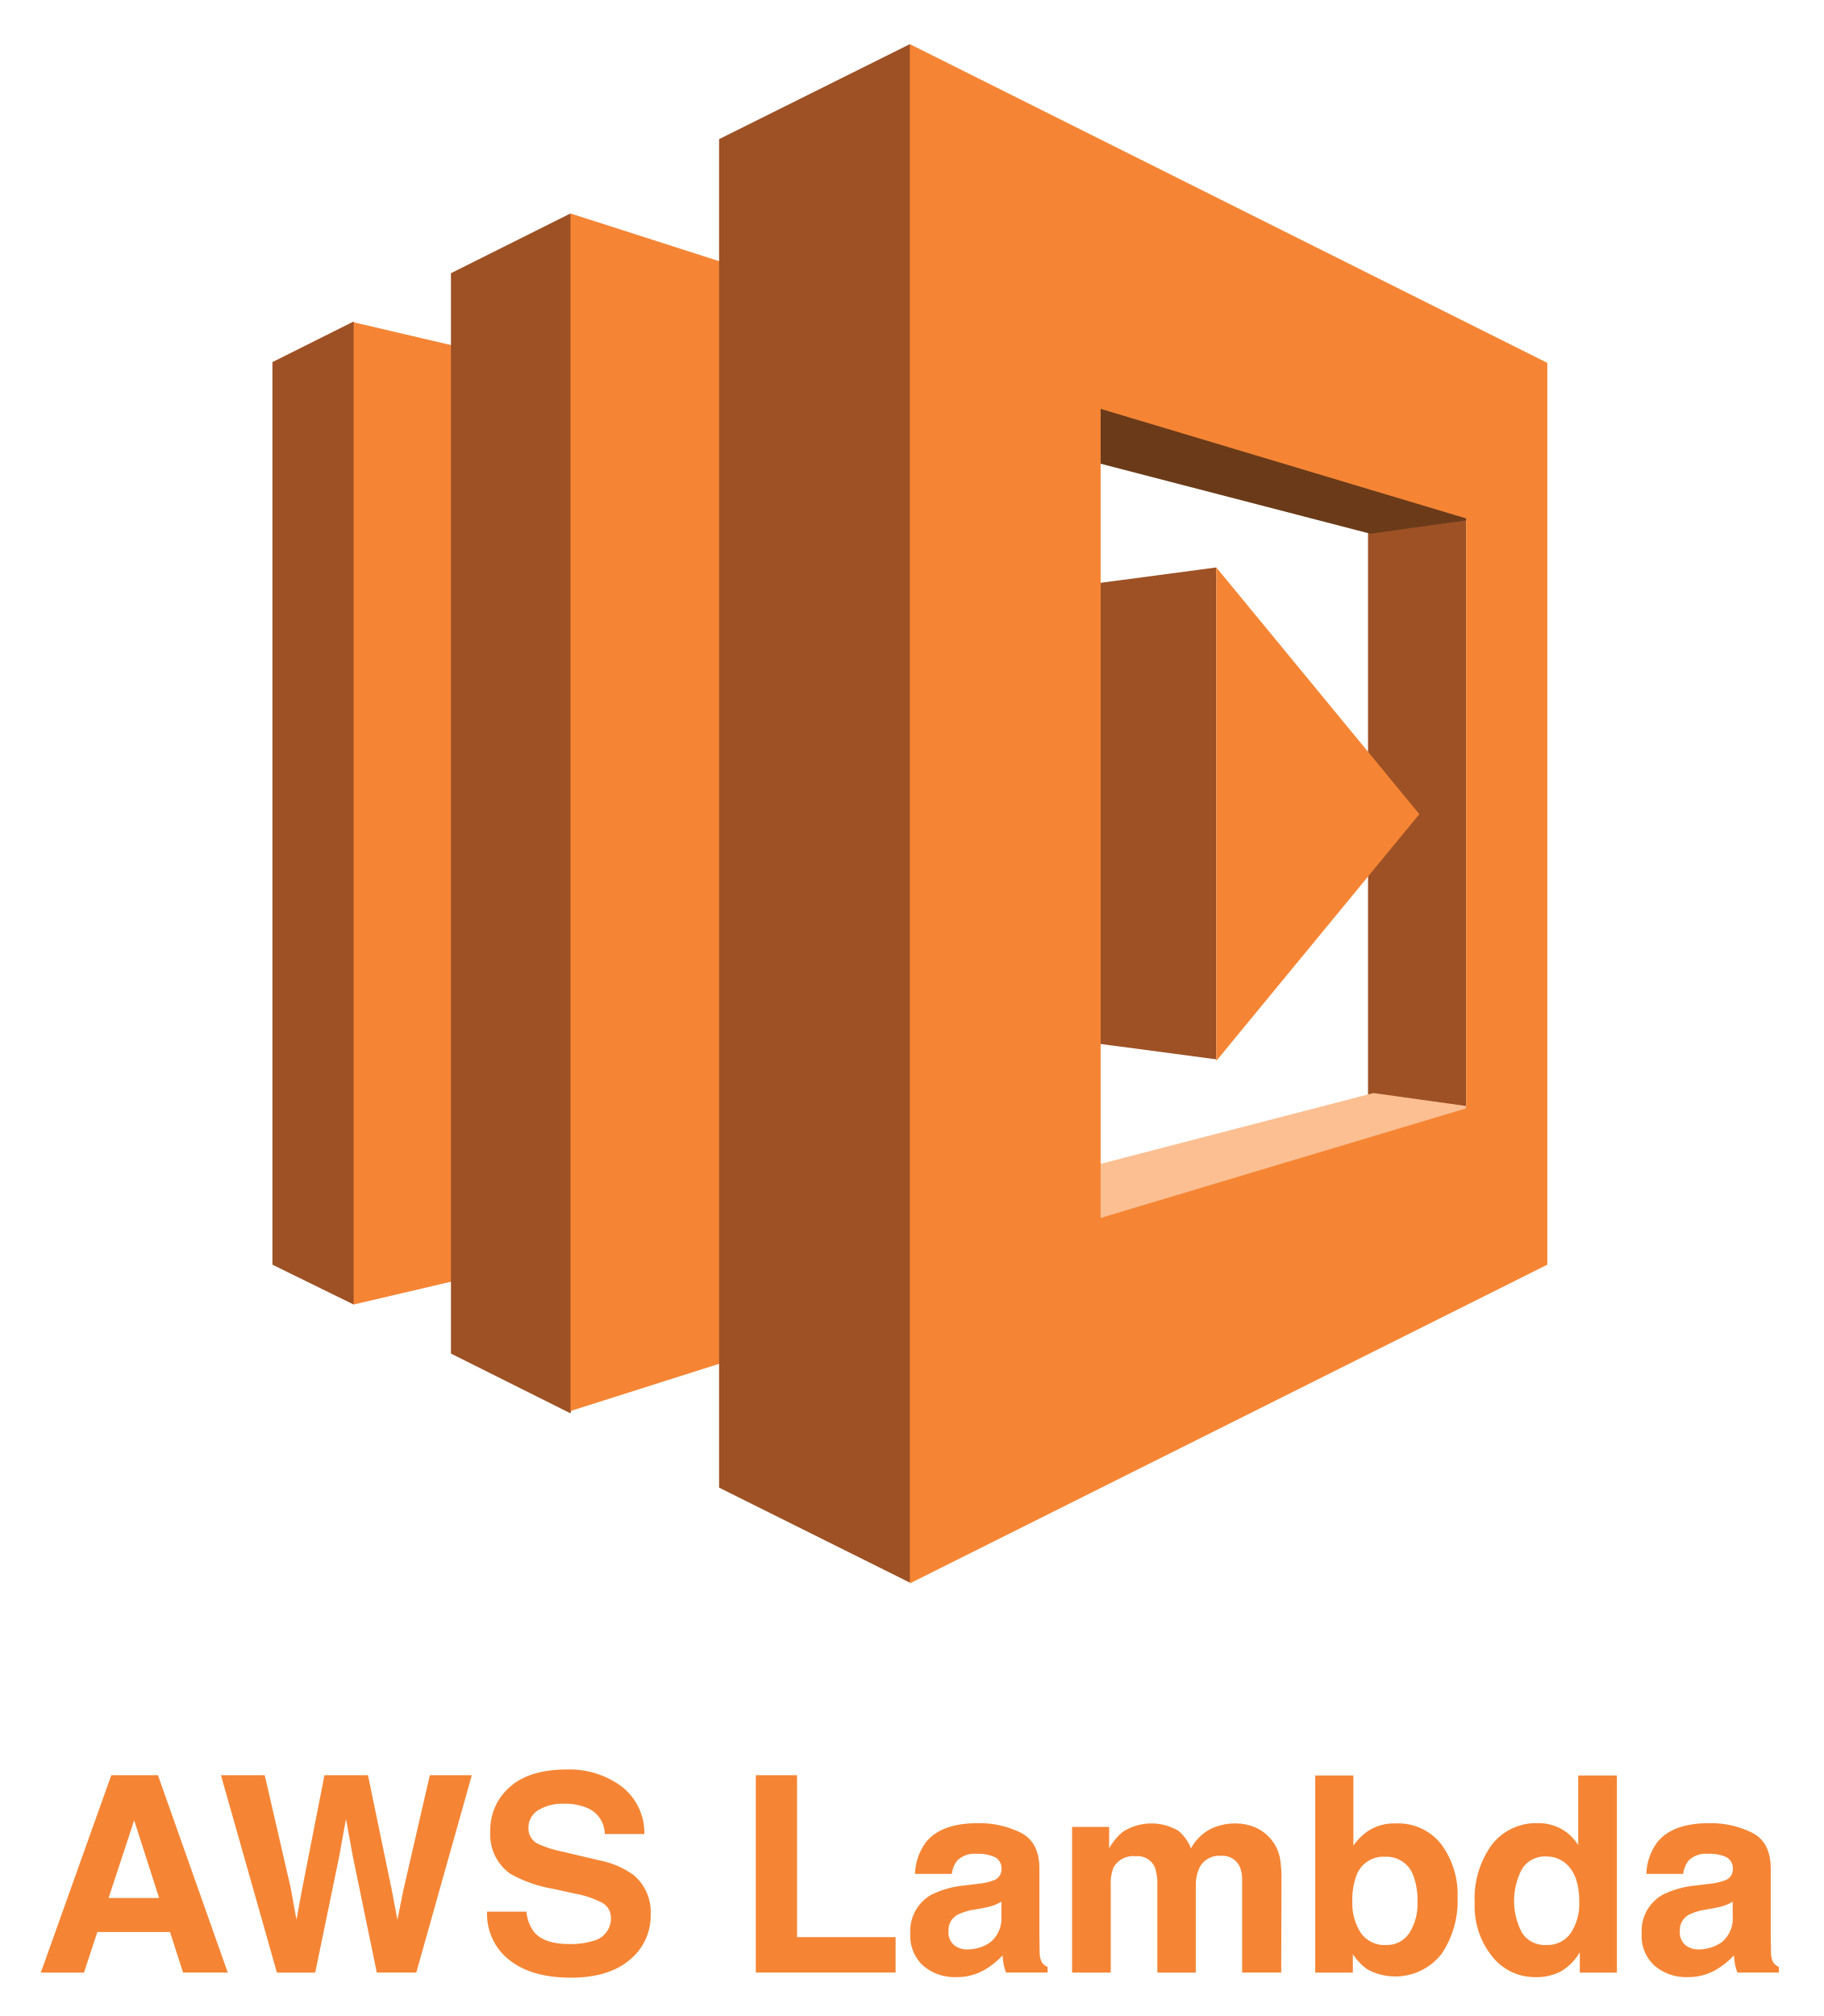
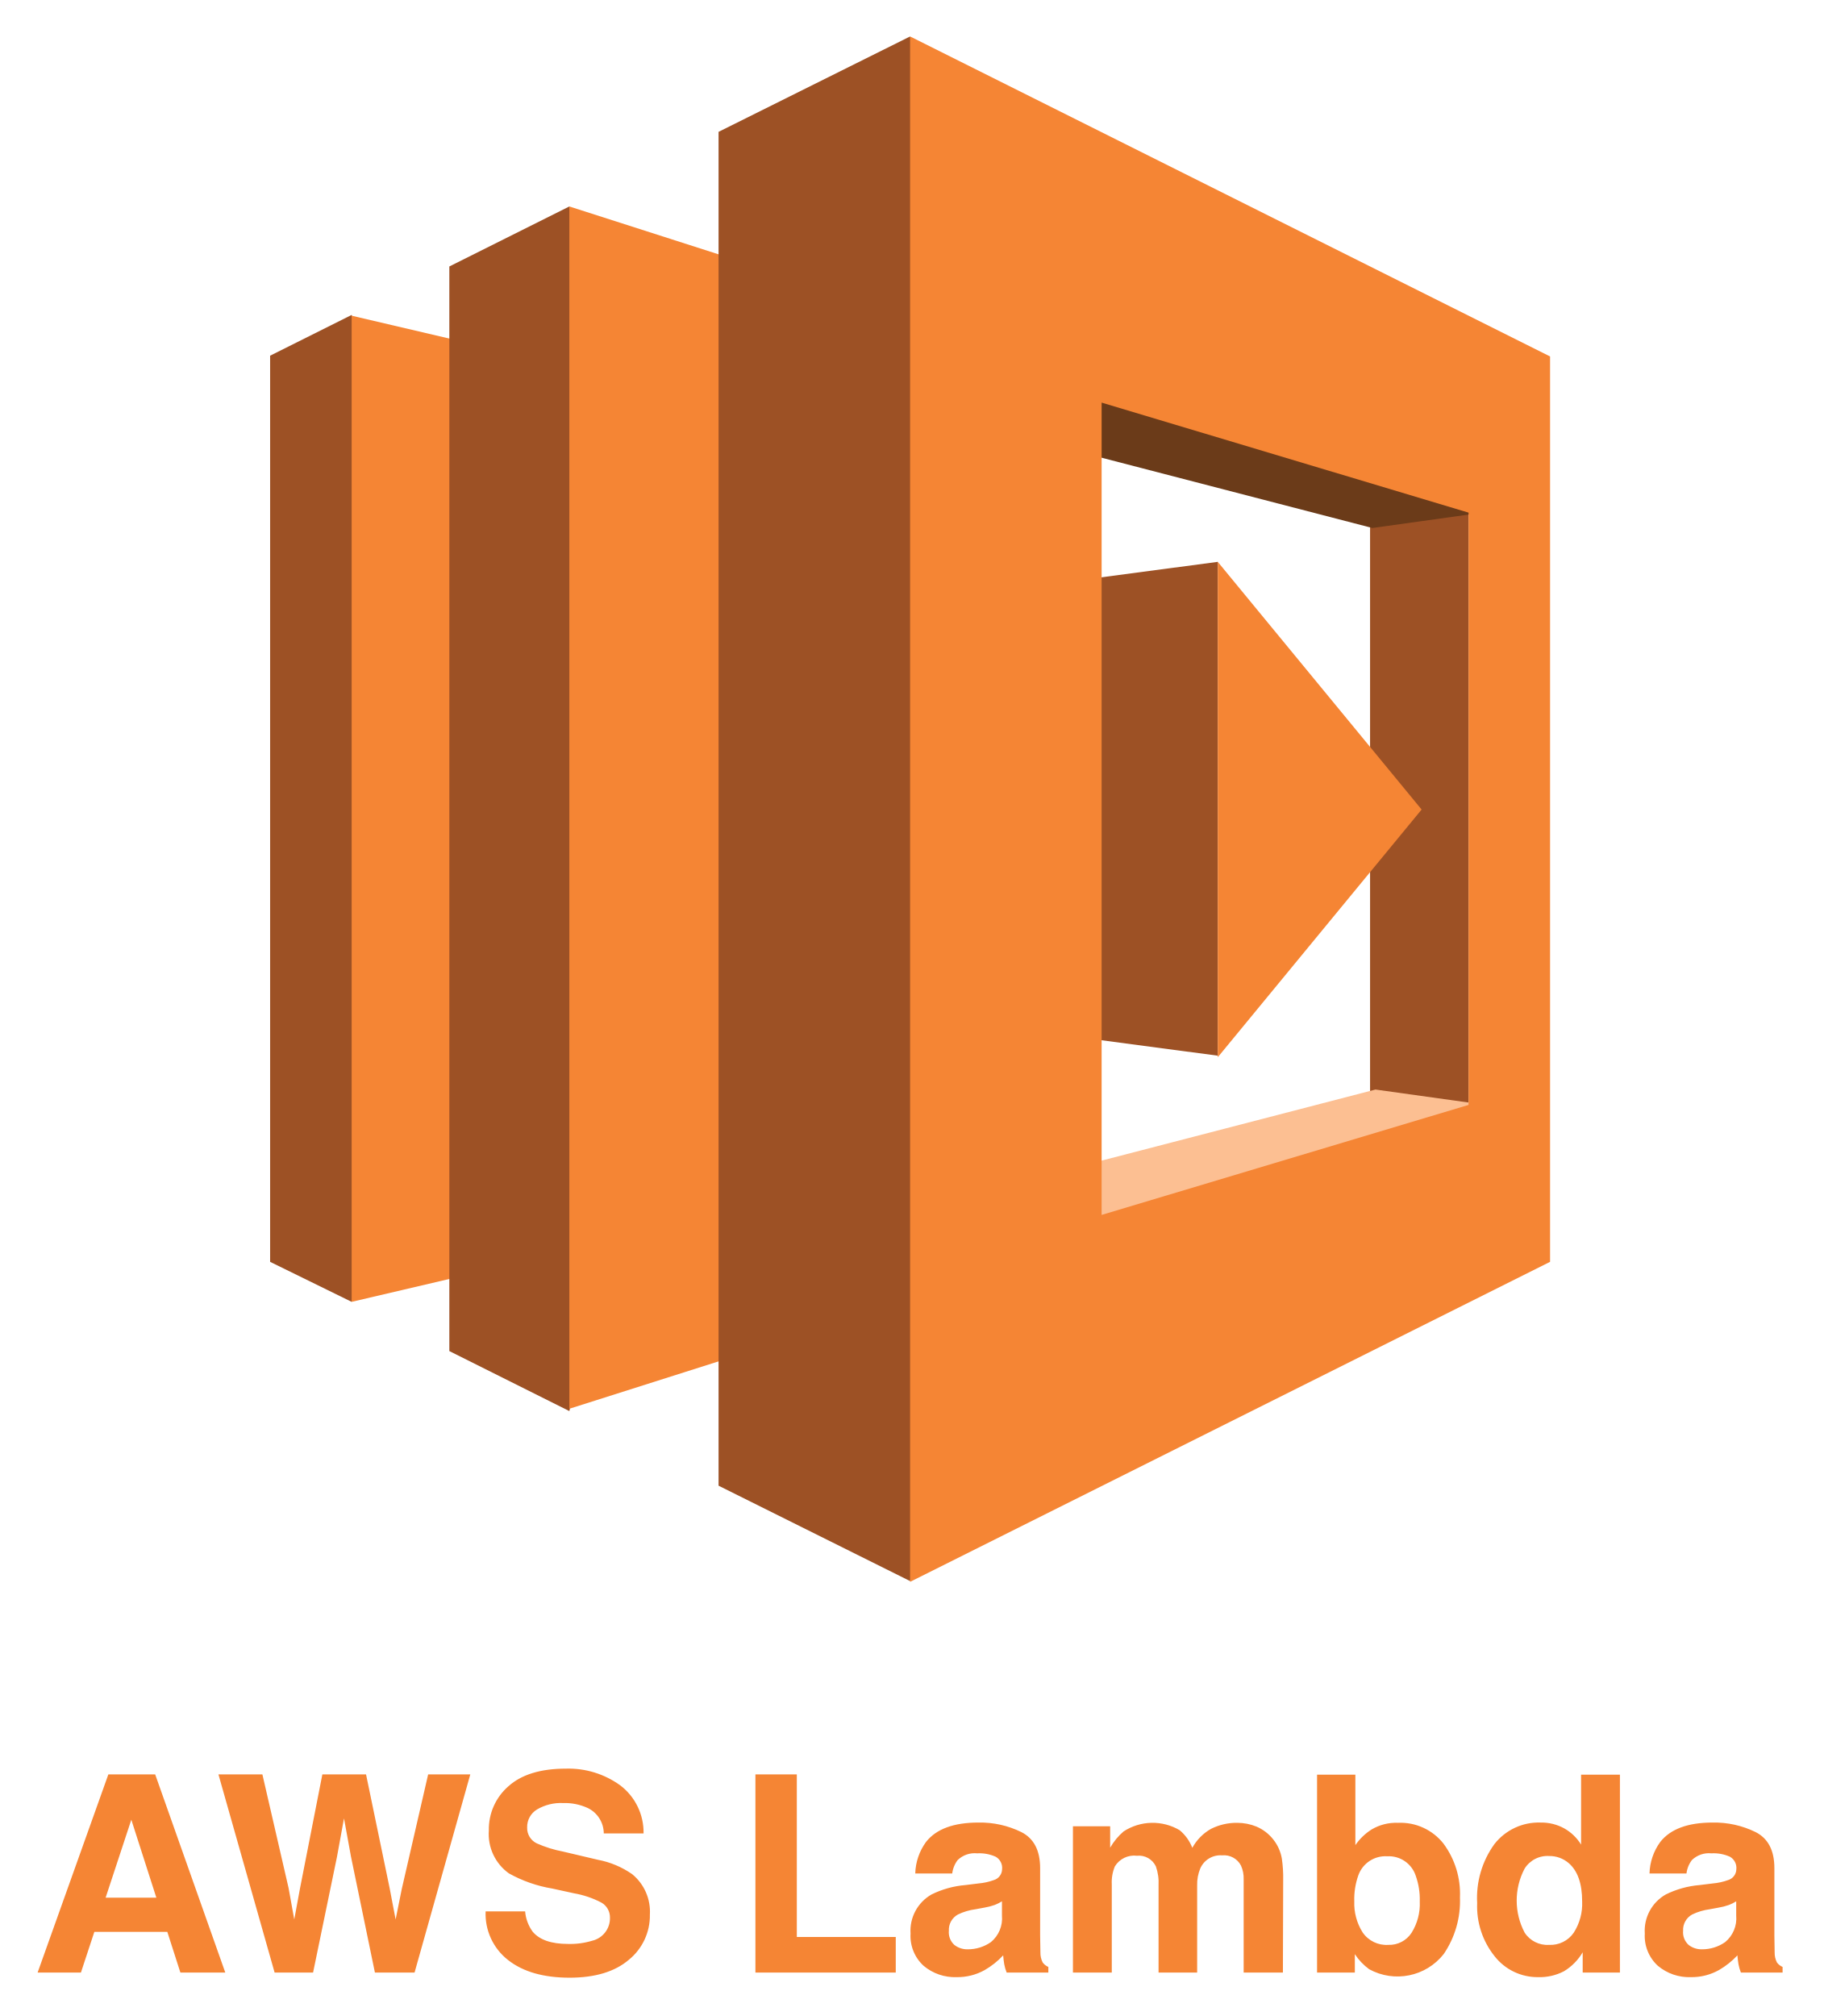
- <svg xmlns="http://www.w3.org/2000/svg" viewBox="95.00 -2.06 238.00 263.12">
+ <svg xmlns="http://www.w3.org/2000/svg" viewBox="95.44 -1.04 237.12 262.08">
  <defs>
    <style>.cls-1{fill:#9d5125}.cls-2{fill:#f58534}</style>
  </defs>
  <path d="M130.557 163l10.6 5.2 18.7-64-18.7-64.3-10.6 5.3V163z" class="cls-1" />
  <path d="M161.657 44.8l-20.5-4.8v128.2l20.5-4.8V44.8z" class="cls-2" />
  <path d="M153.857 33.6l15.599-7.8 19.401 78.4-19.401 78.2-15.599-7.8v-141z" class="cls-1" />
  <path d="M201.257 172l-31.801 10.1V25.8L201.257 36v136z" class="cls-2" />
  <path d="M273.557 53.3h12.8v97.5l-12.8-.7V53.3z" class="cls-1" />
  <path fill="#6b3b19" d="M224.156 54.7l14.3-7.4 46.901 6 1.4 12.5-12.9 1.8-49.701-12.9z" />
  <path fill="#fcbf92" d="M224.557 153.5l14.3 7.4 48.299-18.5-12.899-1.8-49.7 12.9z" />
  <path d="M228.156 132.8l25.601 3.4V72l-25.601 3.4v57.4z" class="cls-1" />
  <path d="M188.857 192.1l24.9 12.4 21.3-100.5-21.3-100.3-24.9 12.4v176z" class="cls-1" />
  <path d="M286.357 142.6l-47.7 14.3V51.3l47.7 14.3v77zm-72.6-138.9v200.9l83.2-41.6V45.3z" class="cls-2" />
  <path d="M253.757 72v64.4l26.5-32.2-26.5-32.2zM109.525 229.634h6.09l9.114 25.76h-5.837l-1.7-5.294h-9.486l-1.746 5.295h-5.631zm-.355 16.026h6.597l-3.254-10.137zm20.383-16.026l3.4 14.752.742 4.105.743-4.021 2.91-14.836h5.68l3.06 14.75.785 4.107.795-3.947 3.433-14.91h5.48l-7.246 25.76h-5.154l-3.11-15.064-.91-4.981-.908 4.981-3.112 15.065h-4.999l-7.303-25.761zm34.157 17.808a5.216 5.216 0 0 0 .982 2.64q1.338 1.59 4.586 1.59a9.875 9.875 0 0 0 3.158-.42 2.998 2.998 0 0 0 2.302-2.988 2.204 2.204 0 0 0-1.127-1.975 12.245 12.245 0 0 0-3.577-1.206l-2.79-.611a17.353 17.353 0 0 1-5.648-1.975 6.281 6.281 0 0 1-2.604-5.575 7.402 7.402 0 0 1 2.548-5.75q2.547-2.29 7.483-2.29a11.477 11.477 0 0 1 7.032 2.159 7.672 7.672 0 0 1 3.052 6.266h-5.173a3.69 3.69 0 0 0-2.078-3.304 7.124 7.124 0 0 0-3.207-.647 6.108 6.108 0 0 0-3.404.84 2.654 2.654 0 0 0-1.273 2.341 2.208 2.208 0 0 0 1.255 2.063 15.608 15.608 0 0 0 3.422 1.066l4.52 1.065a11.521 11.521 0 0 1 4.457 1.87 6.305 6.305 0 0 1 2.302 5.261 7.391 7.391 0 0 1-2.728 5.864q-2.73 2.333-7.71 2.333-5.088 0-8.003-2.298a7.603 7.603 0 0 1-2.914-6.319zm29.938-17.808h5.383v21.13h12.862v4.63h-18.245zm29.006 14.174a7.866 7.866 0 0 0 1.99-.437 1.5 1.5 0 0 0 1.074-1.416 1.672 1.672 0 0 0-.825-1.616 5.193 5.193 0 0 0-2.418-.446 3.177 3.177 0 0 0-2.533.874 3.597 3.597 0 0 0-.708 1.748h-4.806a7.291 7.291 0 0 1 1.404-4.108q1.983-2.516 6.81-2.516a12.14 12.14 0 0 1 5.581 1.24q2.44 1.242 2.44 4.684v8.739q0 .908.035 2.202a2.76 2.76 0 0 0 .298 1.328 1.779 1.779 0 0 0 .733.576v.734h-5.418a5.567 5.567 0 0 1-.314-1.084q-.087-.505-.14-1.153a10.276 10.276 0 0 1-2.39 1.905 7.227 7.227 0 0 1-3.657.926 6.31 6.31 0 0 1-4.298-1.476 5.25 5.25 0 0 1-1.696-4.186 5.424 5.424 0 0 1 2.729-5.086 12.19 12.19 0 0 1 4.401-1.222zm3.046 2.324a5.489 5.489 0 0 1-.966.48 8.058 8.058 0 0 1-1.338.341l-1.134.21a7.472 7.472 0 0 0-2.289.682 2.275 2.275 0 0 0-1.176 2.114 2.207 2.207 0 0 0 .718 1.844 2.73 2.73 0 0 0 1.748.568 5.206 5.206 0 0 0 3.008-.943 4 4 0 0 0 1.429-3.444zm33.083-9.717a5.537 5.537 0 0 1 2.219 1.713 5.471 5.471 0 0 1 1.084 2.446 16.952 16.952 0 0 1 .175 2.814l-.036 12.006h-5.102v-12.128a3.989 3.989 0 0 0-.35-1.783 2.484 2.484 0 0 0-2.447-1.328 2.862 2.862 0 0 0-2.849 1.713 5.384 5.384 0 0 0-.401 2.185v11.342h-5.017v-11.342a6.364 6.364 0 0 0-.35-2.465 2.44 2.44 0 0 0-2.463-1.381 2.942 2.942 0 0 0-2.866 1.38 5.33 5.33 0 0 0-.402 2.343v11.465h-5.05V236.38h4.84v2.78a8.037 8.037 0 0 1 1.747-2.116 6.917 6.917 0 0 1 7.288-.157 5.592 5.592 0 0 1 1.643 2.29 6.327 6.327 0 0 1 2.43-2.465 7.41 7.41 0 0 1 3.425-.786 6.639 6.639 0 0 1 2.482.489zm24.322 2.22a10.947 10.947 0 0 1 2.138 6.99 12.244 12.244 0 0 1-2.108 7.357 7.652 7.652 0 0 1-9.697 1.976 7.576 7.576 0 0 1-1.862-1.958v2.395h-4.911v-25.726h4.981v9.158a7.275 7.275 0 0 1 2.093-2.027 6.242 6.242 0 0 1 3.447-.874 7.12 7.12 0 0 1 5.92 2.709zm-4.163 11.604a7.058 7.058 0 0 0 1.075-4.09 9.147 9.147 0 0 0-.529-3.355 3.68 3.68 0 0 0-3.7-2.517 3.736 3.736 0 0 0-3.753 2.464 9.177 9.177 0 0 0-.53 3.39 7.057 7.057 0 0 0 1.093 4.056 3.75 3.75 0 0 0 3.33 1.607 3.455 3.455 0 0 0 3.014-1.555zm19.862-13.588a6.046 6.046 0 0 1 2.185 2.106v-9.088h5.05v25.726h-4.84v-2.64a7.027 7.027 0 0 1-2.43 2.465 6.818 6.818 0 0 1-3.39.768 7.078 7.078 0 0 1-5.618-2.699 10.371 10.371 0 0 1-2.282-6.93 11.928 11.928 0 0 1 2.246-7.672 7.308 7.308 0 0 1 6.003-2.796 6.146 6.146 0 0 1 3.076.76zm1.224 13.57a6.955 6.955 0 0 0 1.1-4.072q0-3.495-1.764-4.998a3.802 3.802 0 0 0-2.517-.909 3.499 3.499 0 0 0-3.207 1.652 8.904 8.904 0 0 0 .018 8.319 3.515 3.515 0 0 0 3.154 1.581 3.678 3.678 0 0 0 3.216-1.572zm18.082-6.413a7.866 7.866 0 0 0 1.99-.437 1.5 1.5 0 0 0 1.074-1.416 1.672 1.672 0 0 0-.825-1.616 5.193 5.193 0 0 0-2.418-.446 3.177 3.177 0 0 0-2.533.874 3.597 3.597 0 0 0-.708 1.748h-4.806a7.291 7.291 0 0 1 1.404-4.108q1.983-2.516 6.81-2.516a12.14 12.14 0 0 1 5.581 1.24q2.44 1.242 2.44 4.684v8.739q0 .908.035 2.202a2.76 2.76 0 0 0 .298 1.328 1.779 1.779 0 0 0 .733.576v.734h-5.418a5.567 5.567 0 0 1-.314-1.084q-.087-.505-.14-1.153a10.276 10.276 0 0 1-2.39 1.905 7.227 7.227 0 0 1-3.657.926 6.31 6.31 0 0 1-4.298-1.476 5.25 5.25 0 0 1-1.696-4.186 5.424 5.424 0 0 1 2.729-5.086 12.19 12.19 0 0 1 4.401-1.222zm3.046 2.324a5.489 5.489 0 0 1-.966.48 8.058 8.058 0 0 1-1.338.341l-1.133.21a7.472 7.472 0 0 0-2.29.682 2.275 2.275 0 0 0-1.176 2.114 2.207 2.207 0 0 0 .718 1.844 2.73 2.73 0 0 0 1.748.568 5.206 5.206 0 0 0 3.008-.943 4 4 0 0 0 1.429-3.444z" class="cls-2" />
</svg>
